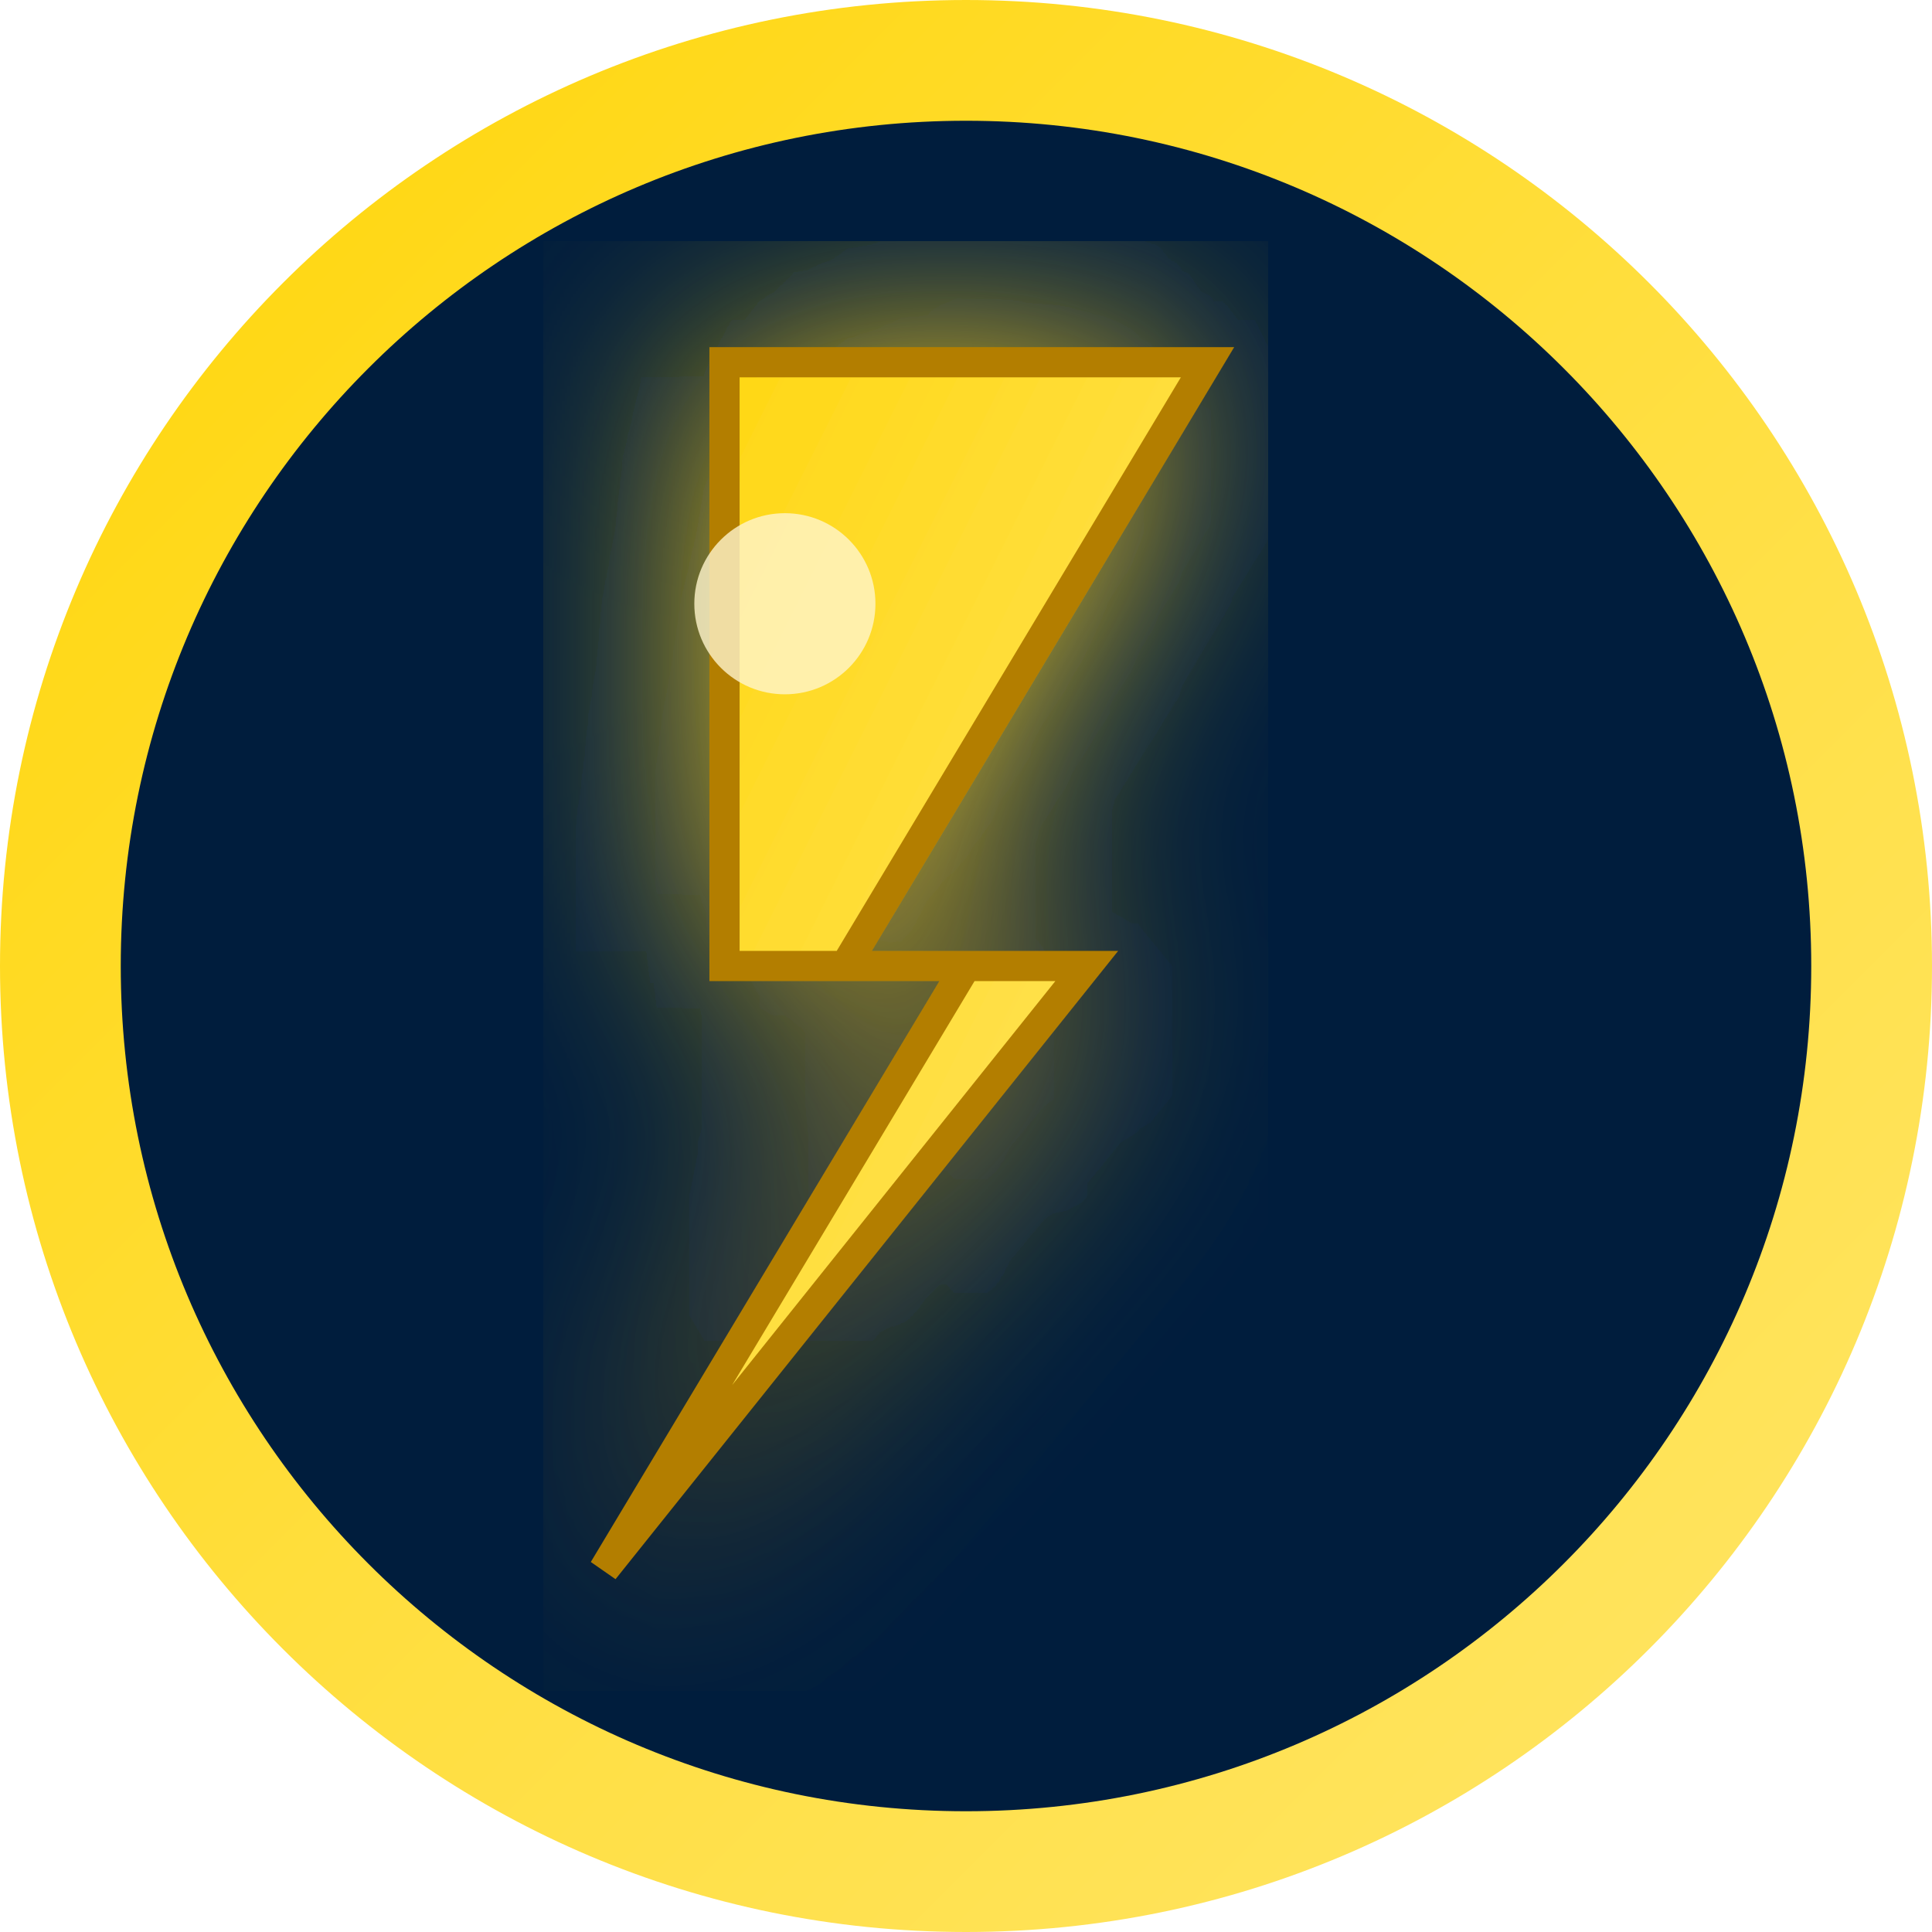
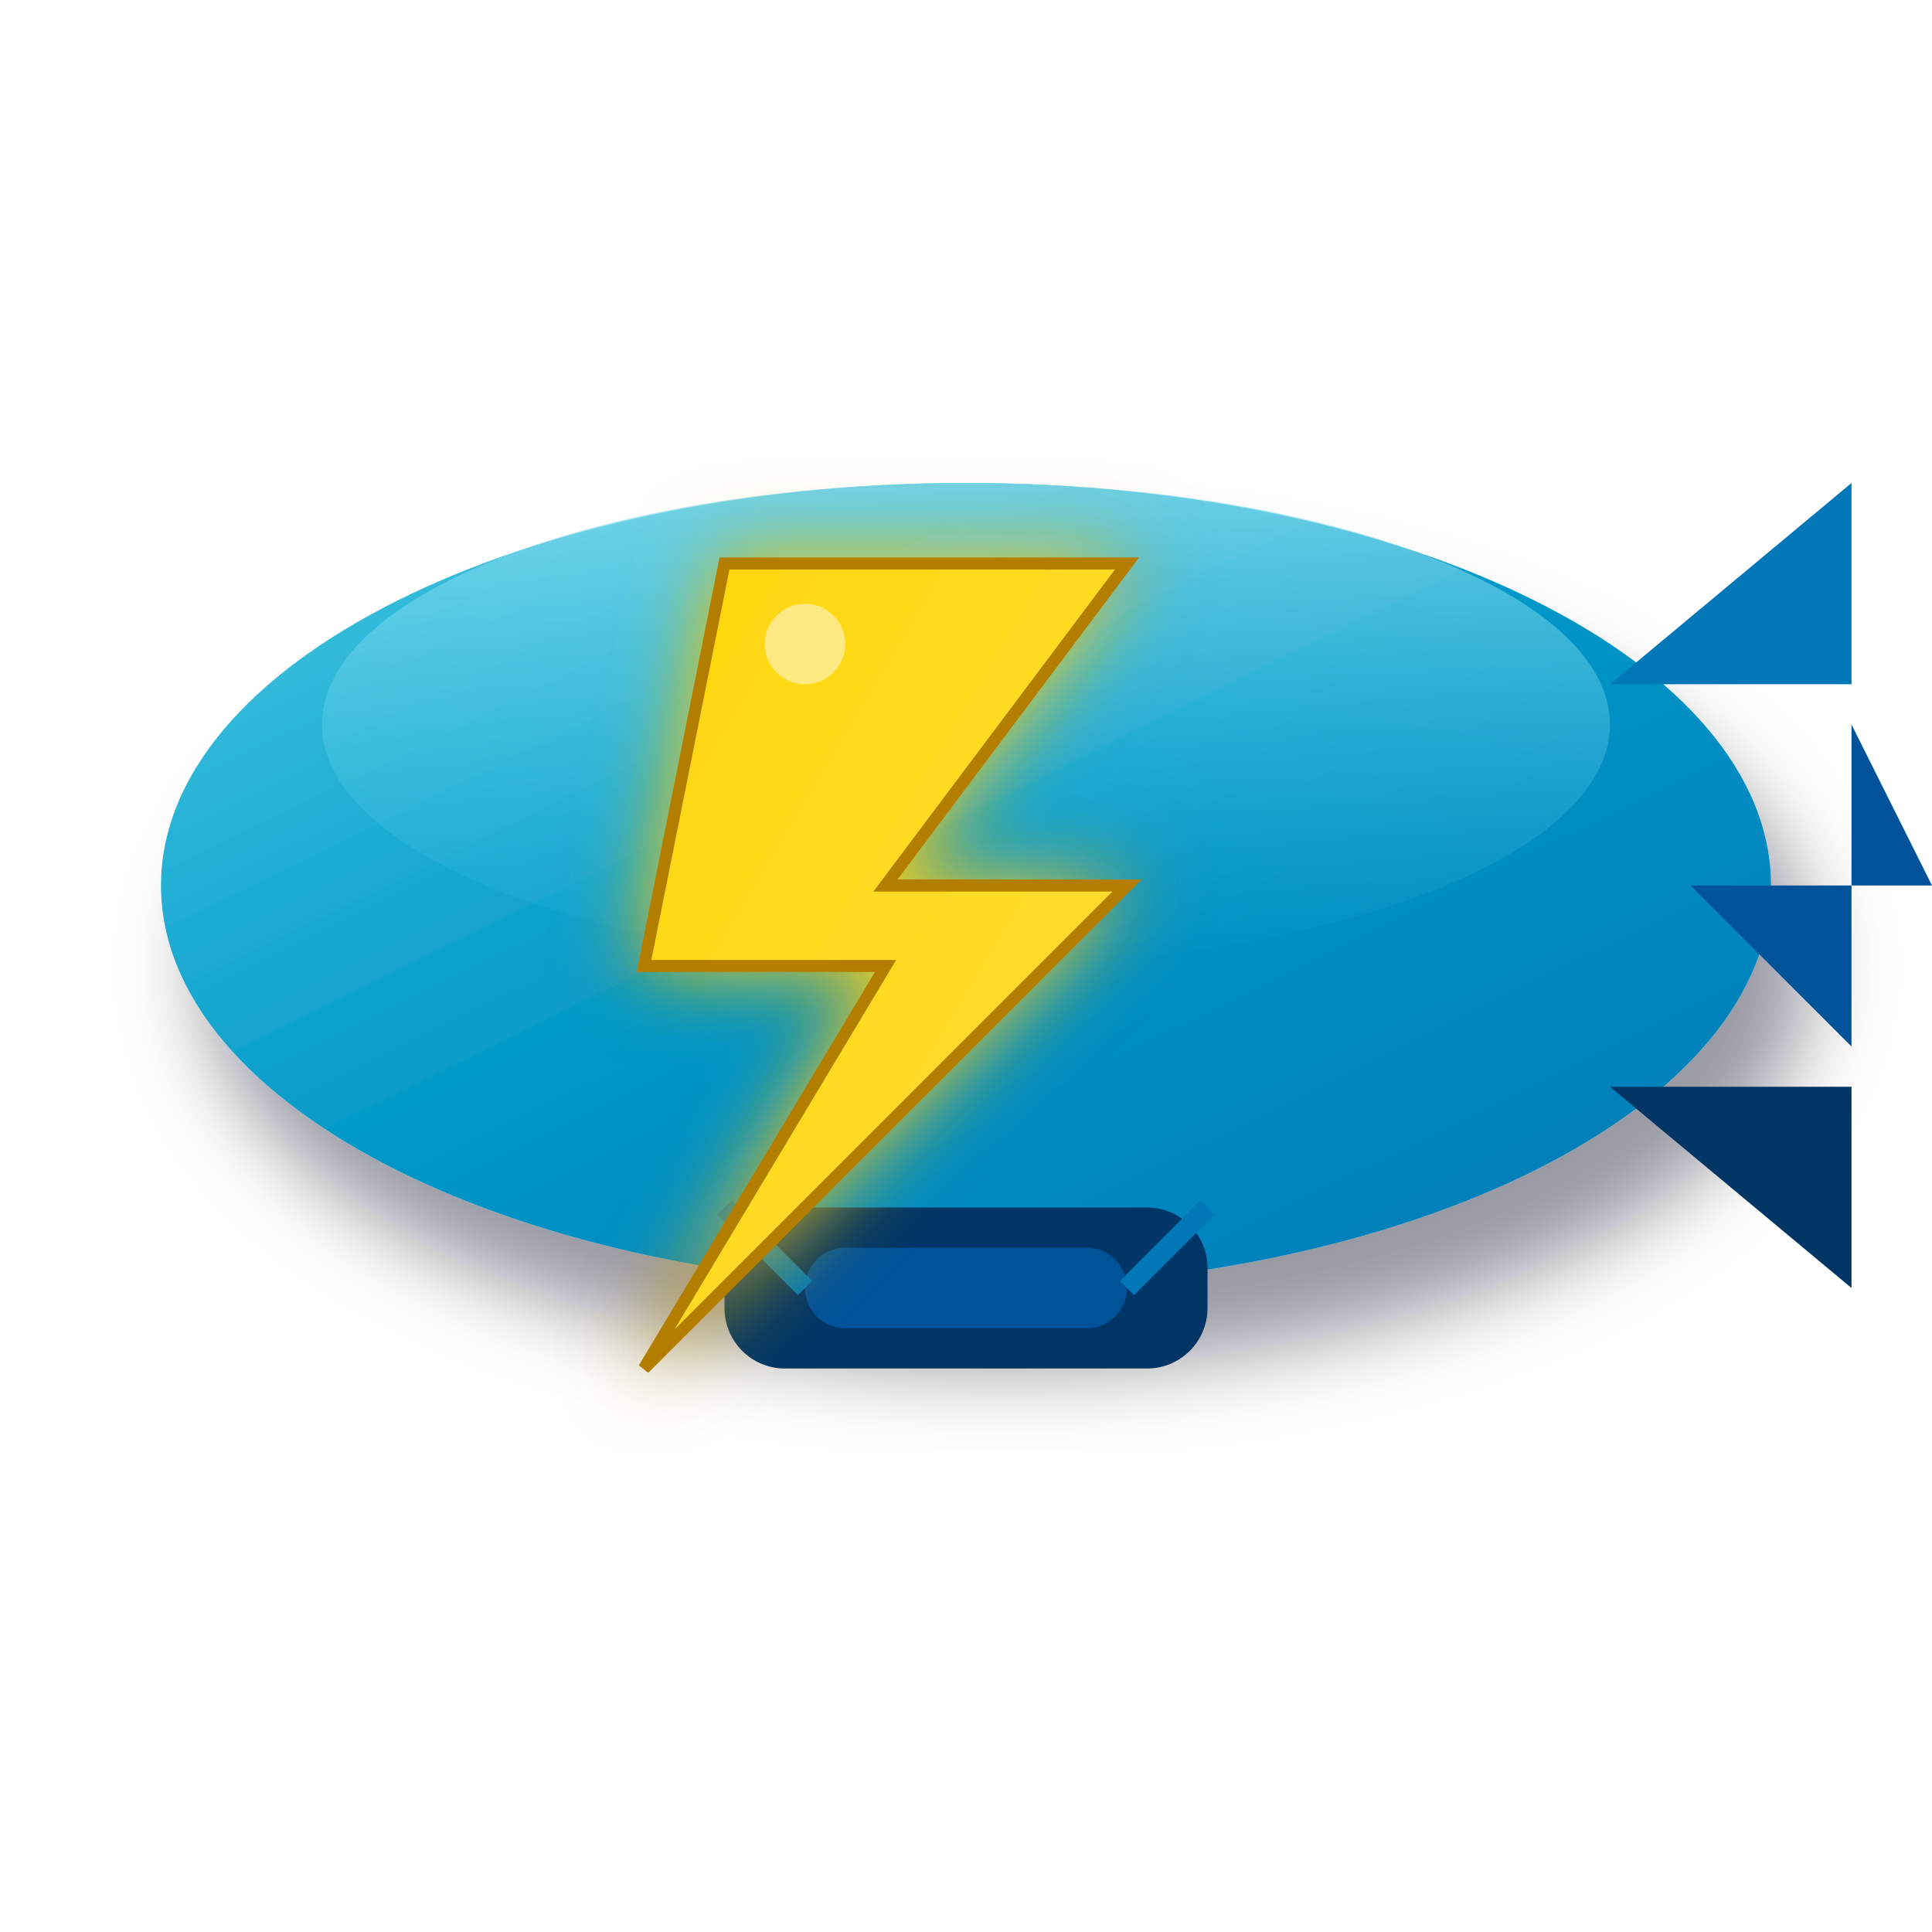
- <svg xmlns="http://www.w3.org/2000/svg" width="32" height="32" viewBox="0 0 32 32" fill="none">
+ <svg xmlns="http://www.w3.org/2000/svg" width="48" height="48" viewBox="0 0 48 48" fill="none">
  <defs>
-     <linearGradient id="lightning" x1="0%" y1="0%" x2="100%" y2="100%">
-       <stop offset="0%" style="stop-color:#ffd60a;stop-opacity:1" />
-       <stop offset="50%" style="stop-color:#ffde3d;stop-opacity:1" />
-       <stop offset="100%" style="stop-color:#ffe566;stop-opacity:1" />
+     <linearGradient id="zepBody" x1="0%" y1="0%" x2="100%" y2="100%">
+       <stop offset="0%" style="stop-color:#48cae4" />
+       <stop offset="50%" style="stop-color:#0096c7" />
+       <stop offset="100%" style="stop-color:#0077b6" />
    </linearGradient>
-     <filter id="glow">
-       <feGaussianBlur stdDeviation="2" result="coloredBlur" />
+     <linearGradient id="zepHighlight" x1="0%" y1="0%" x2="0%" y2="100%">
+       <stop offset="0%" style="stop-color:#90e0ef;stop-opacity:0.7" />
+       <stop offset="100%" style="stop-color:#48cae4;stop-opacity:0" />
+     </linearGradient>
+     <linearGradient id="zepLightning" x1="0%" y1="0%" x2="100%" y2="100%">
+       <stop offset="0%" style="stop-color:#ffd60a" />
+       <stop offset="100%" style="stop-color:#ffde3d" />
+     </linearGradient>
+     <filter id="zepGlow" x="-50%" y="-50%" width="200%" height="200%">
+       <feGaussianBlur stdDeviation="1" result="blur" />
      <feMerge>
-         <feMergeNode in="coloredBlur" />
+         <feMergeNode in="blur" />
        <feMergeNode in="SourceGraphic" />
      </feMerge>
    </filter>
+     <filter id="zepShadow" x="-20%" y="-20%" width="140%" height="140%">
+       <feDropShadow dx="1" dy="2" stdDeviation="1" flood-color="#000814" flood-opacity="0.4" />
+     </filter>
  </defs>
-   <circle cx="16" cy="16" r="15" fill="#001d3d" stroke="url(#lightning)" stroke-width="2" />
-   <path d="M12 6 L20 6 L14 16 L18 16 L10 26 L16 16 L12 16 Z" fill="url(#lightning)" filter="url(#glow)" stroke="#b37e00" stroke-width="0.5" />
-   <circle cx="13" cy="10" r="1.5" fill="#fff5cc" opacity="0.8" />
+   <ellipse cx="24" cy="22" rx="20" ry="10" fill="url(#zepBody)" filter="url(#zepShadow)" />
+   <ellipse cx="24" cy="18" rx="16" ry="6" fill="url(#zepHighlight)" />
+   <rect x="18" y="30" width="12" height="4" rx="1.5" fill="#003566" />
+   <rect x="20" y="31" width="8" height="2" rx="1" fill="#005299" />
+   <line x1="20" y1="32" x2="18" y2="30" stroke="#0077b6" stroke-width="0.5" />
+   <line x1="28" y1="32" x2="30" y2="30" stroke="#0077b6" stroke-width="0.5" />
+   <path d="M 40 17 L 46 12 L 46 17 Z" fill="#0077b6" />
+   <path d="M 40 27 L 46 32 L 46 27 Z" fill="#003566" />
+   <path d="M 42 22 L 48 22 L 46 18 L 46 26 Z" fill="#005299" />
+   <path d="M 18 14 L 28 14 L 22 22 L 28 22 L 16 34 L 22 24 L 16 24 Z" fill="url(#zepLightning)" filter="url(#zepGlow)" stroke="#b37e00" stroke-width="0.3" />
+   <circle cx="20" cy="16" r="1" fill="#fff5cc" opacity="0.6" />
</svg>
